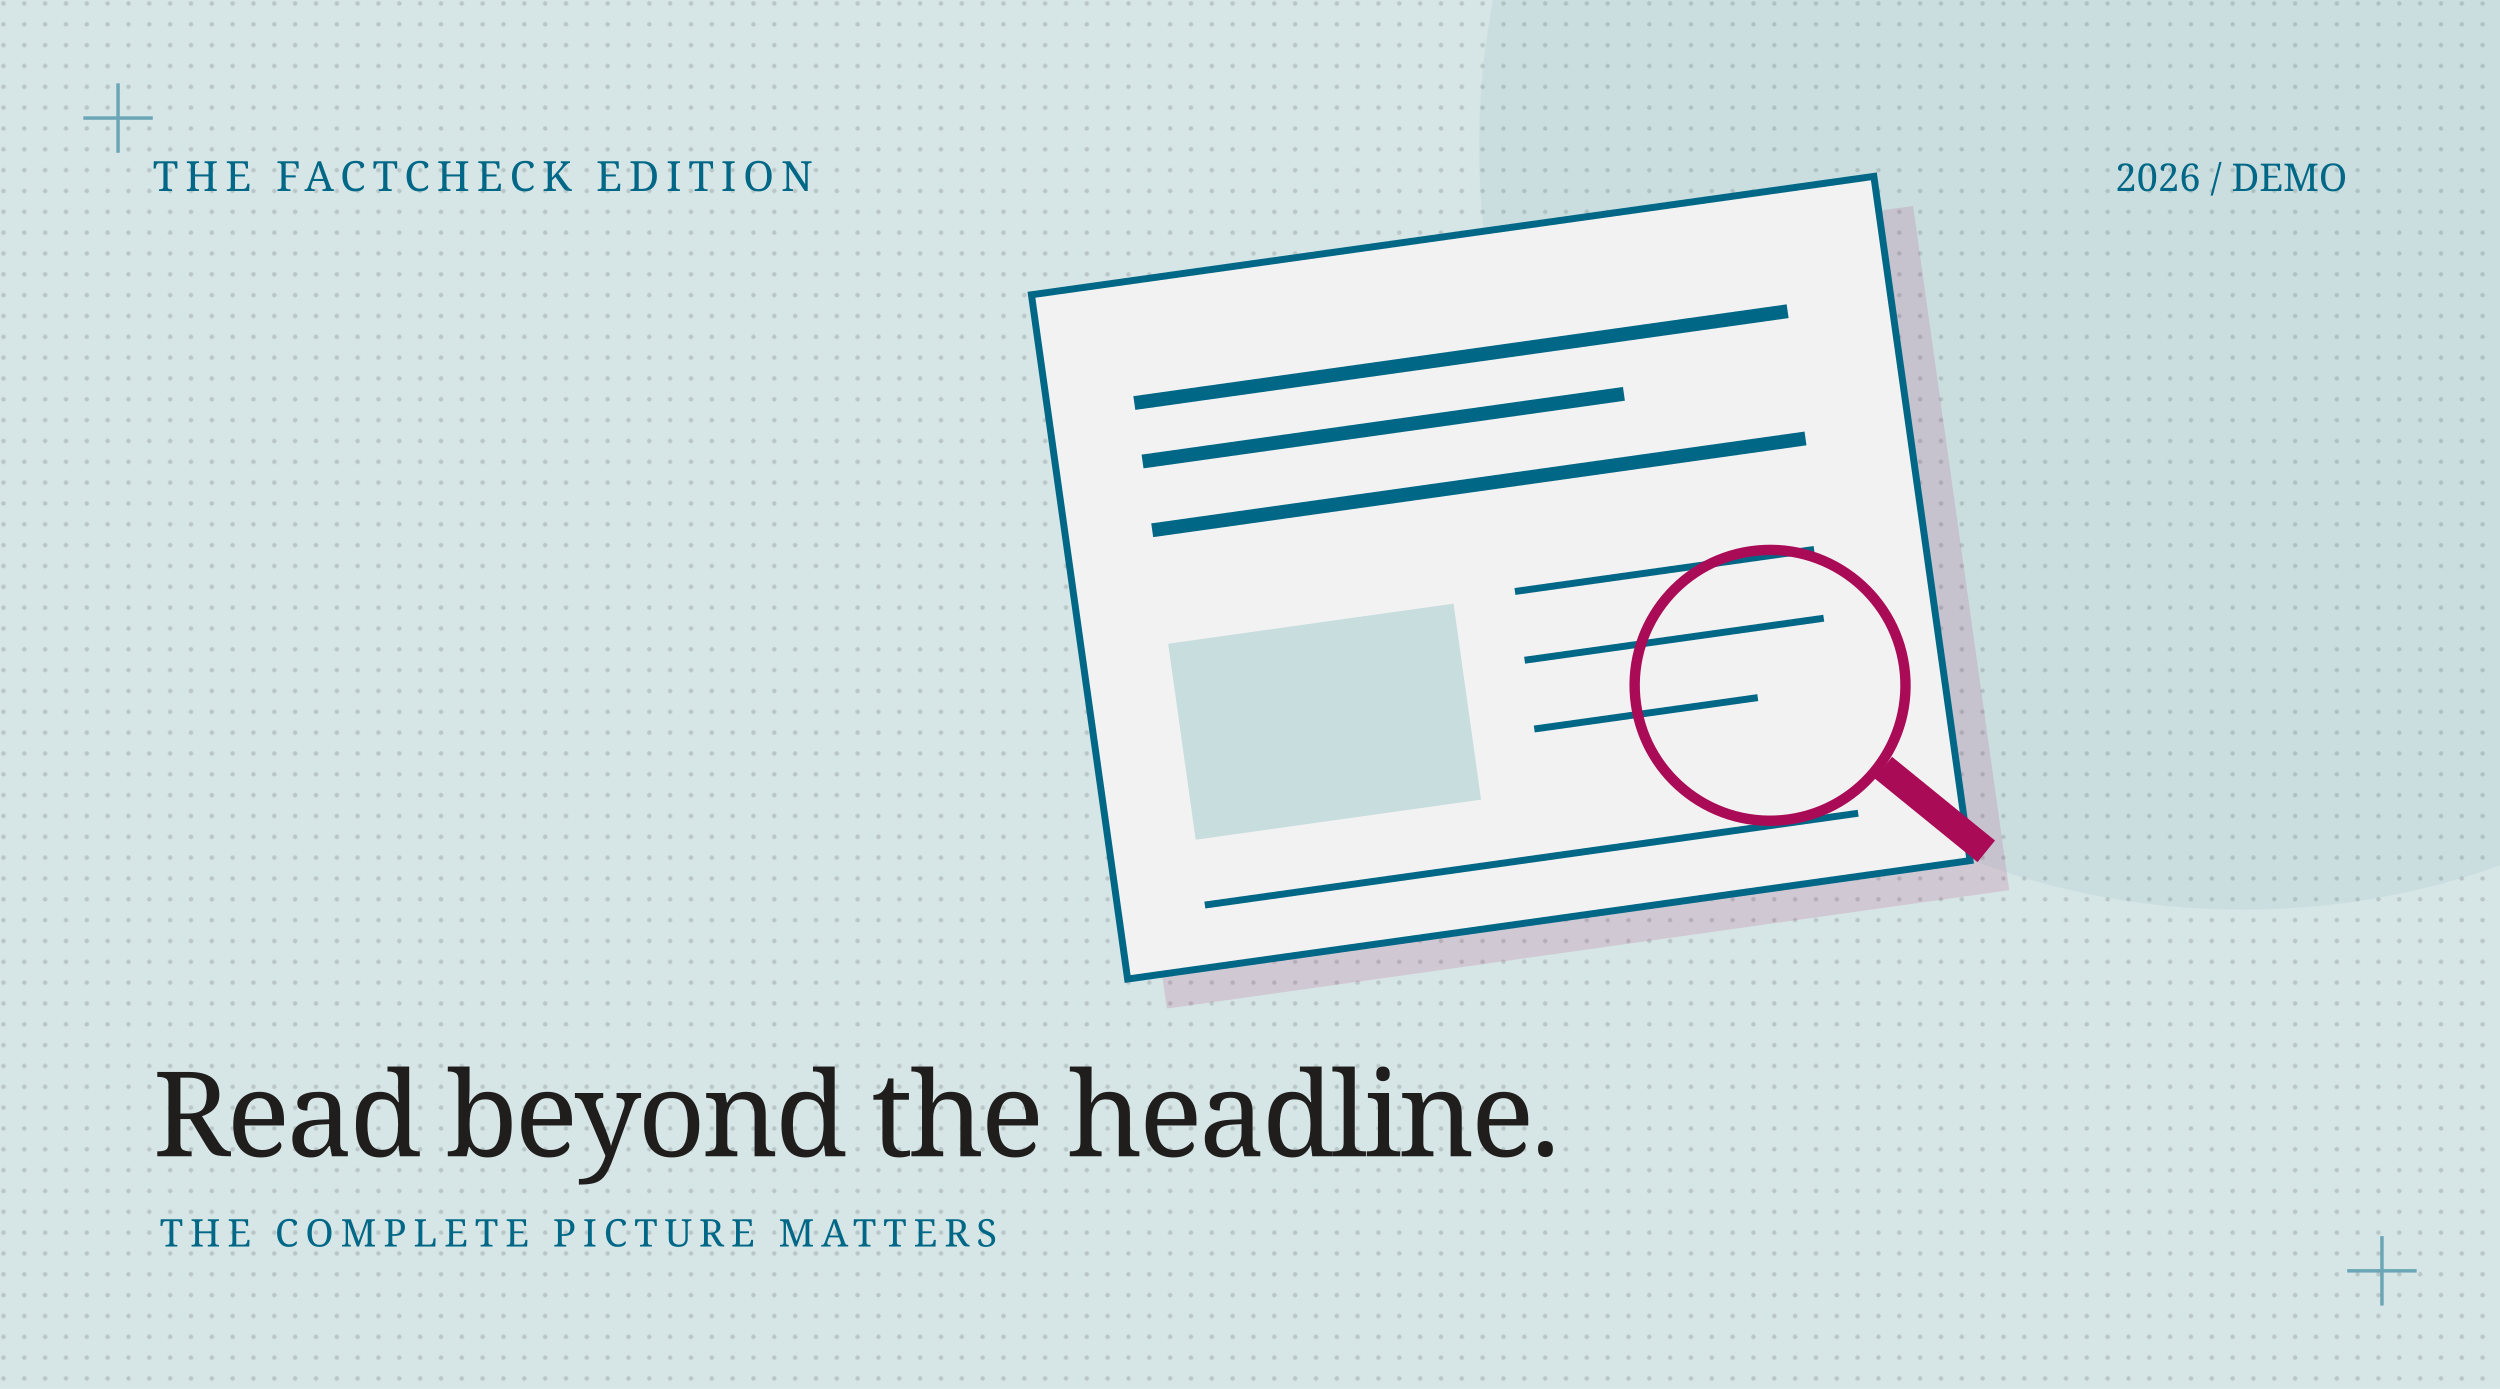
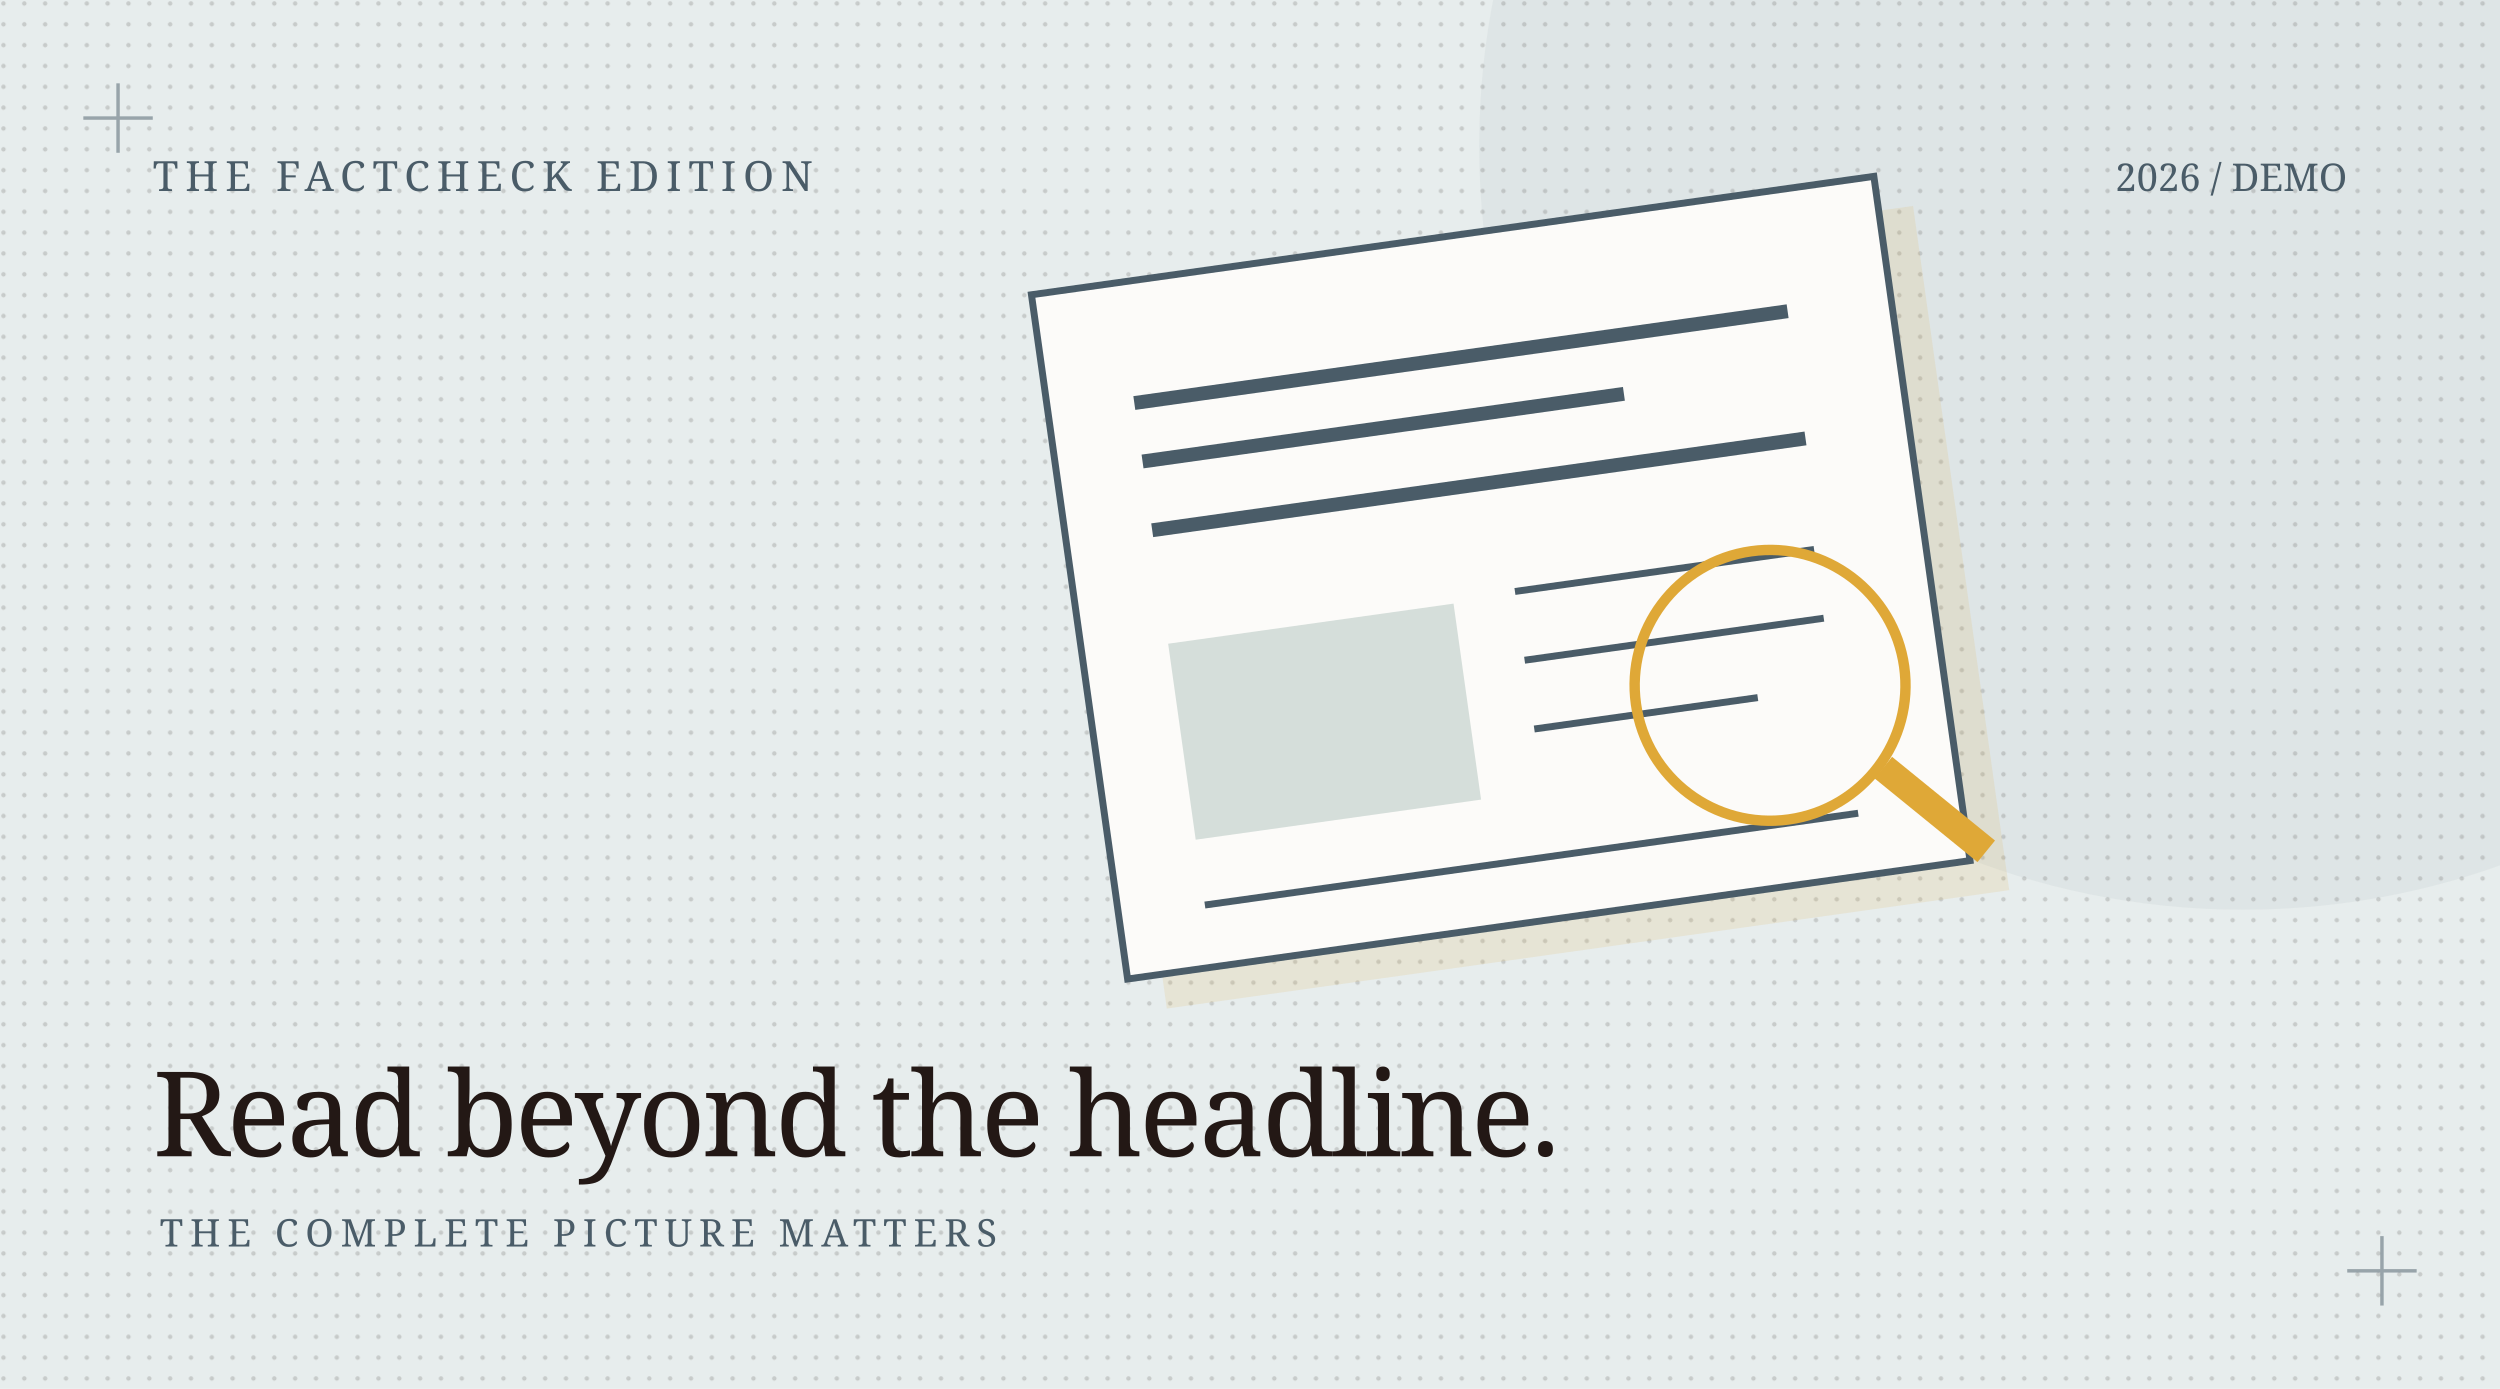
<svg xmlns="http://www.w3.org/2000/svg" viewBox="0 0 720 400" role="img" aria-labelledby="title">
  <defs>
    <pattern id="dots" width="6" height="6" patternUnits="userSpaceOnUse">
-       <circle cx="1" cy="1" r=".65" fill="#201e1d" opacity=".16" />
+       <circle cx="1" cy="1" r=".65" fill="#231815" opacity=".16" />
    </pattern>
  </defs>
-   <path fill="#d6e5e6" d="M0 0h720v400H0z" />
+   <path fill="#e7eded" d="M0 0h720v400H0z" />
  <path fill="url(#dots)" d="M0 0h720v400H0z" />
-   <circle cx="646" cy="42" r="220" fill="#006786" opacity=".055" />
-   <g stroke="#006786" stroke-width="1" opacity=".5">
+   <circle cx="646" cy="42" r="220" fill="#4a5c68" opacity=".055" />
+   <g stroke="#4a5c68" stroke-width="1" opacity=".5">
    <path d="M24 34h20m-10-10v20M676 366h20m-10-10v20" />
  </g>
-   <text x="44" y="55" fill="#006786" font-family="Georgia,serif" font-size="12" letter-spacing="2">THE FACTCHECK EDITION</text>
+   <text x="44" y="55" fill="#4a5c68" font-family="Georgia,serif" font-size="12" letter-spacing="2">THE FACTCHECK EDITION</text>
  <g transform="translate(310 70) rotate(-8 100 100)">
-     <path d="M10 10h245v199H10Z" fill="#aa0b56" opacity=".13" />
-     <path d="M0 0h245v199H0Z" fill="#f3f2f2" stroke="#006786" stroke-width="2" />
-     <path d="M25 35h190M25 52h140M25 72h190" stroke="#006786" stroke-width="4" />
-     <path d="M25 105h83v57H25Z" fill="#c7ddde" />
-     <path d="M126 104h87m-87 20h87m-87 20h65M25 181h190" stroke="#006786" stroke-width="2" />
-     <circle cx="195" cy="141" r="39" stroke="#aa0b56" stroke-width="3" fill="none" />
-     <path d="m224 169 26 28" stroke="#aa0b56" stroke-width="8" />
+     <path d="M10 10h245v199H10Z" fill="#dfa837" opacity=".13" />
+     <path d="M0 0h245v199H0Z" fill="#fcfbf9" stroke="#4a5c68" stroke-width="2" />
+     <path d="M25 35h190M25 52h140M25 72h190" stroke="#4a5c68" stroke-width="4" />
+     <path d="M25 105h83v57H25Z" fill="#d5deda" />
+     <path d="M126 104h87m-87 20h87m-87 20h65M25 181h190" stroke="#4a5c68" stroke-width="2" />
+     <circle cx="195" cy="141" r="39" stroke="#dfa837" stroke-width="3" fill="none" />
+     <path d="m224 169 26 28" stroke="#dfa837" stroke-width="8" />
  </g>
-   <text x="44" y="333" fill="#201e1d" font-family="Georgia,serif" font-size="34" letter-spacing="-1">Read beyond the headline.</text>
-   <text x="46" y="359" fill="#006786" font-family="Georgia,serif" font-size="11" letter-spacing="2">THE COMPLETE PICTURE MATTERS</text>
-   <text x="676" y="55" text-anchor="end" fill="#006786" font-family="Georgia,serif" font-size="11">2026 / DEMO</text>
+   <text x="44" y="333" fill="#231815" font-family="Georgia,serif" font-size="34" letter-spacing="-1">Read beyond the headline.</text>
+   <text x="46" y="359" fill="#4a5c68" font-family="Georgia,serif" font-size="11" letter-spacing="2">THE COMPLETE PICTURE MATTERS</text>
+   <text x="676" y="55" text-anchor="end" fill="#4a5c68" font-family="Georgia,serif" font-size="11">2026 / DEMO</text>
</svg>
